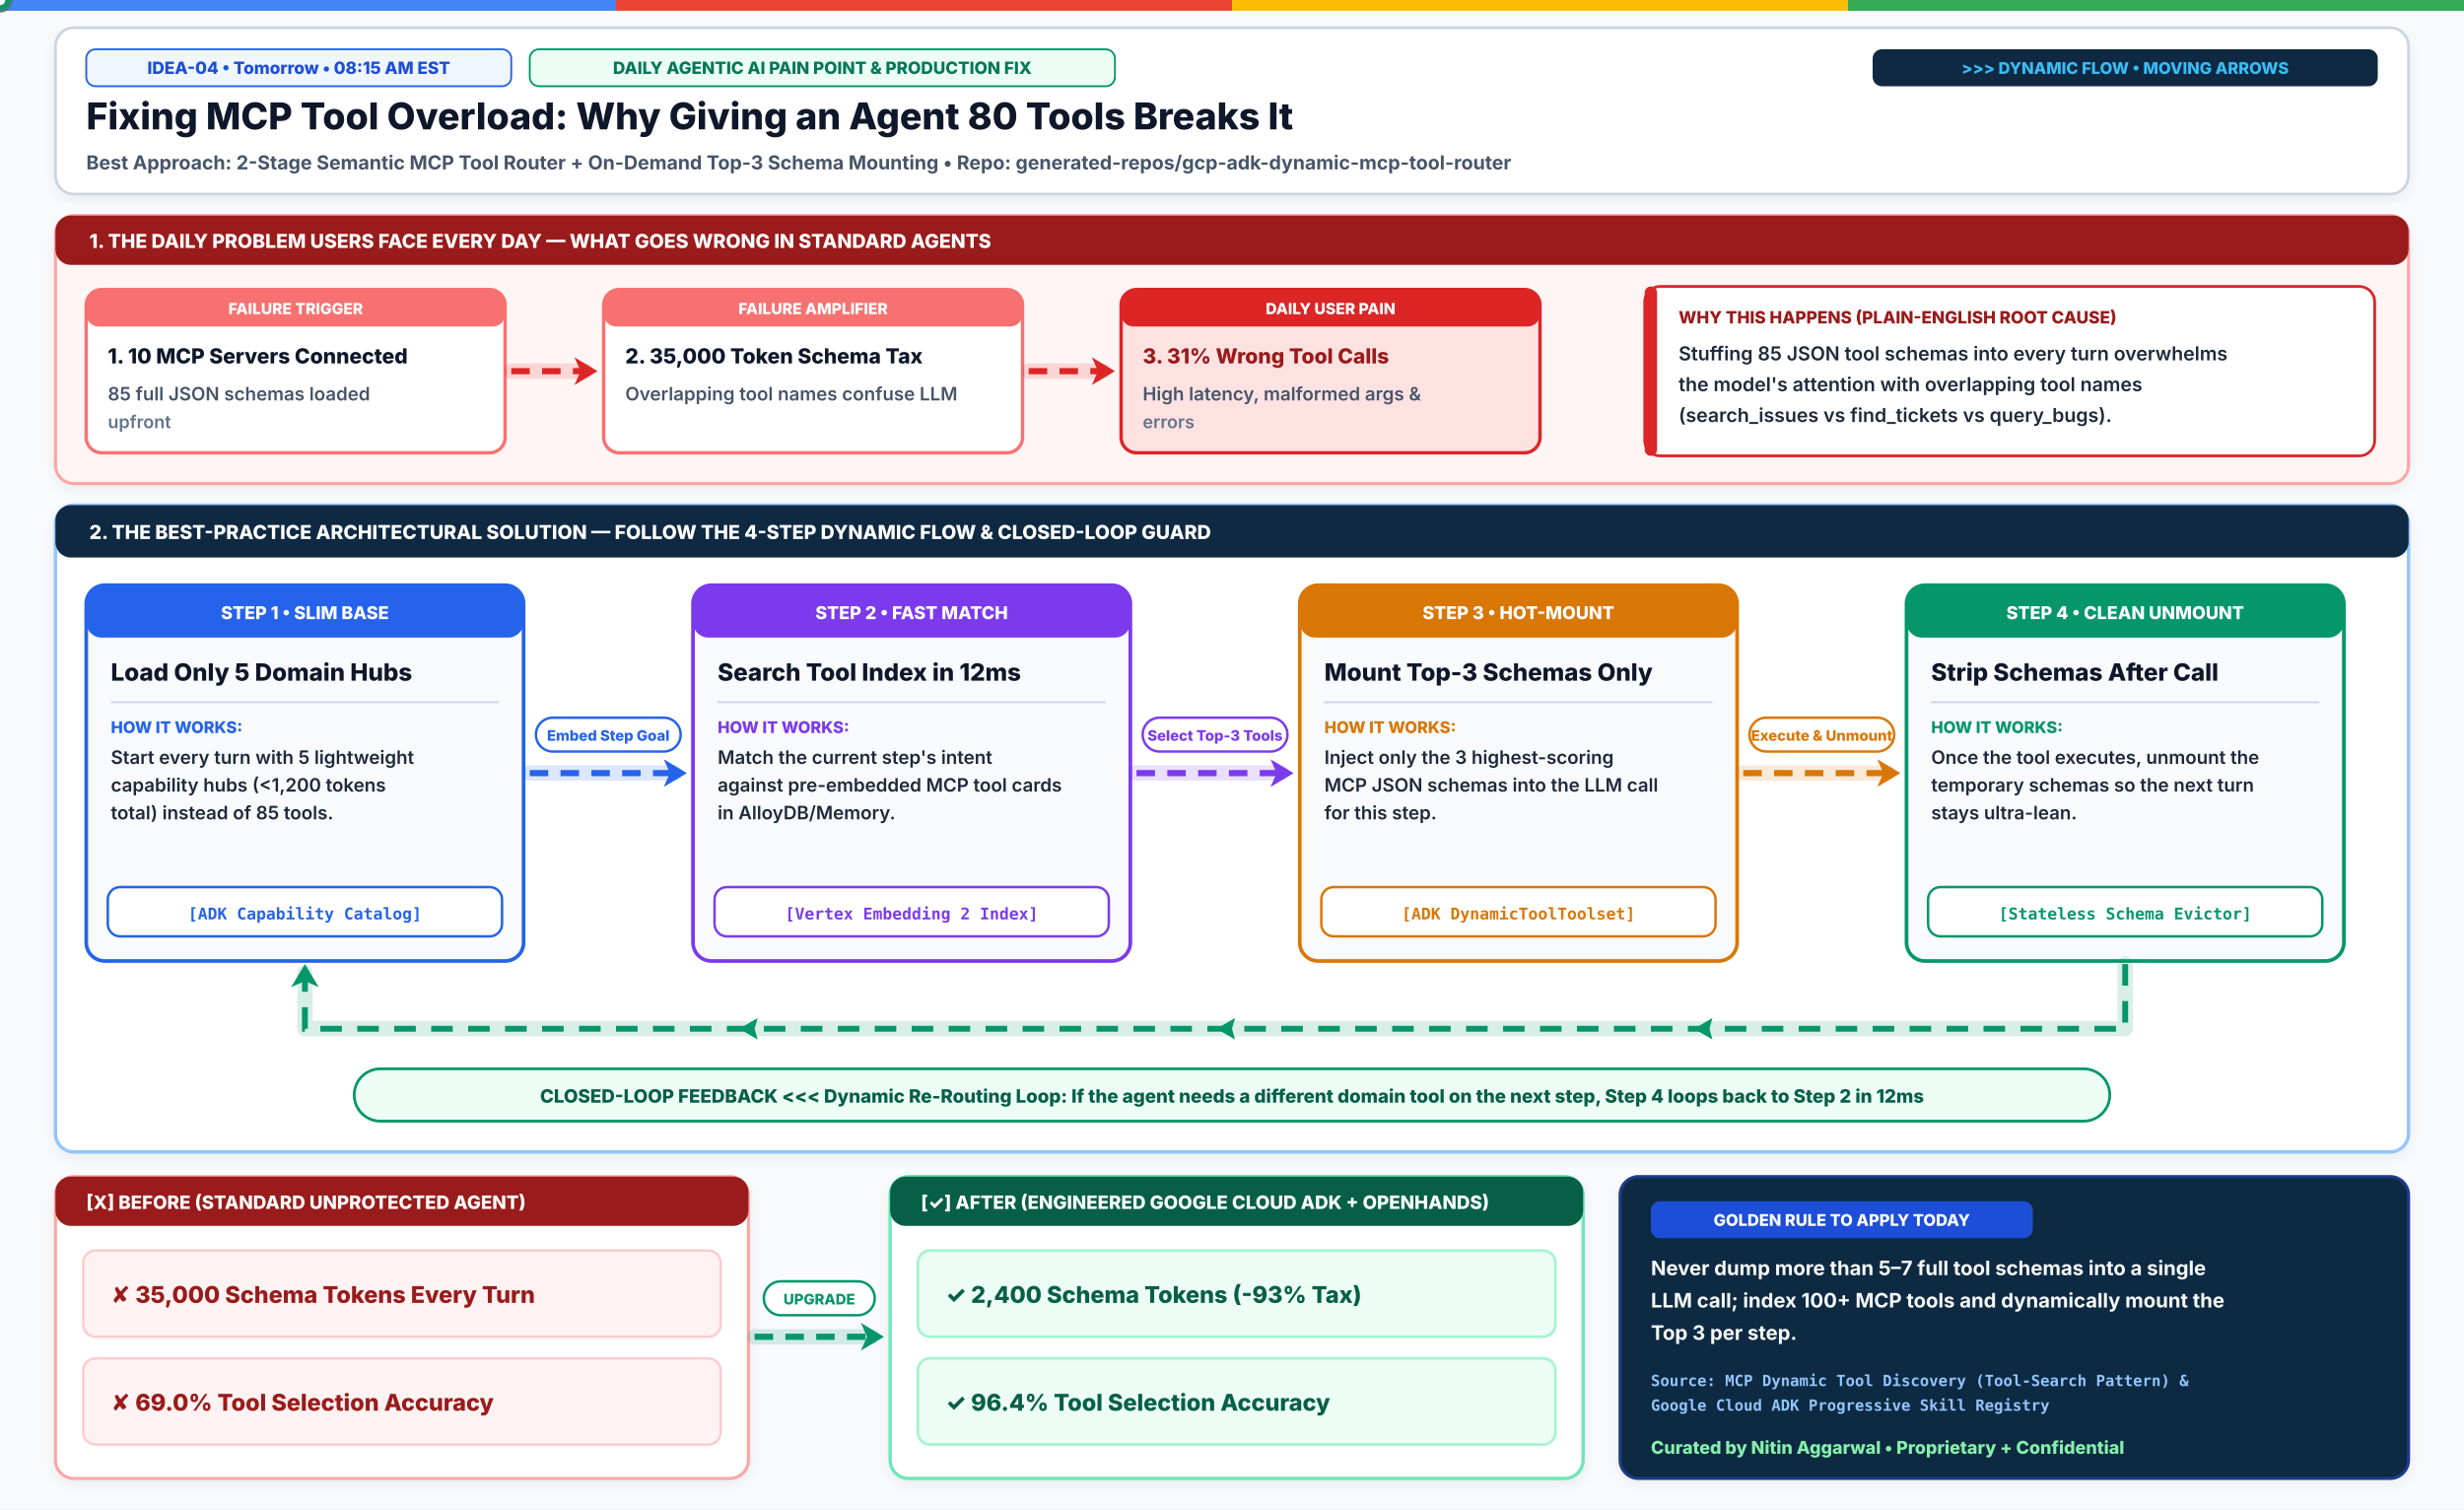
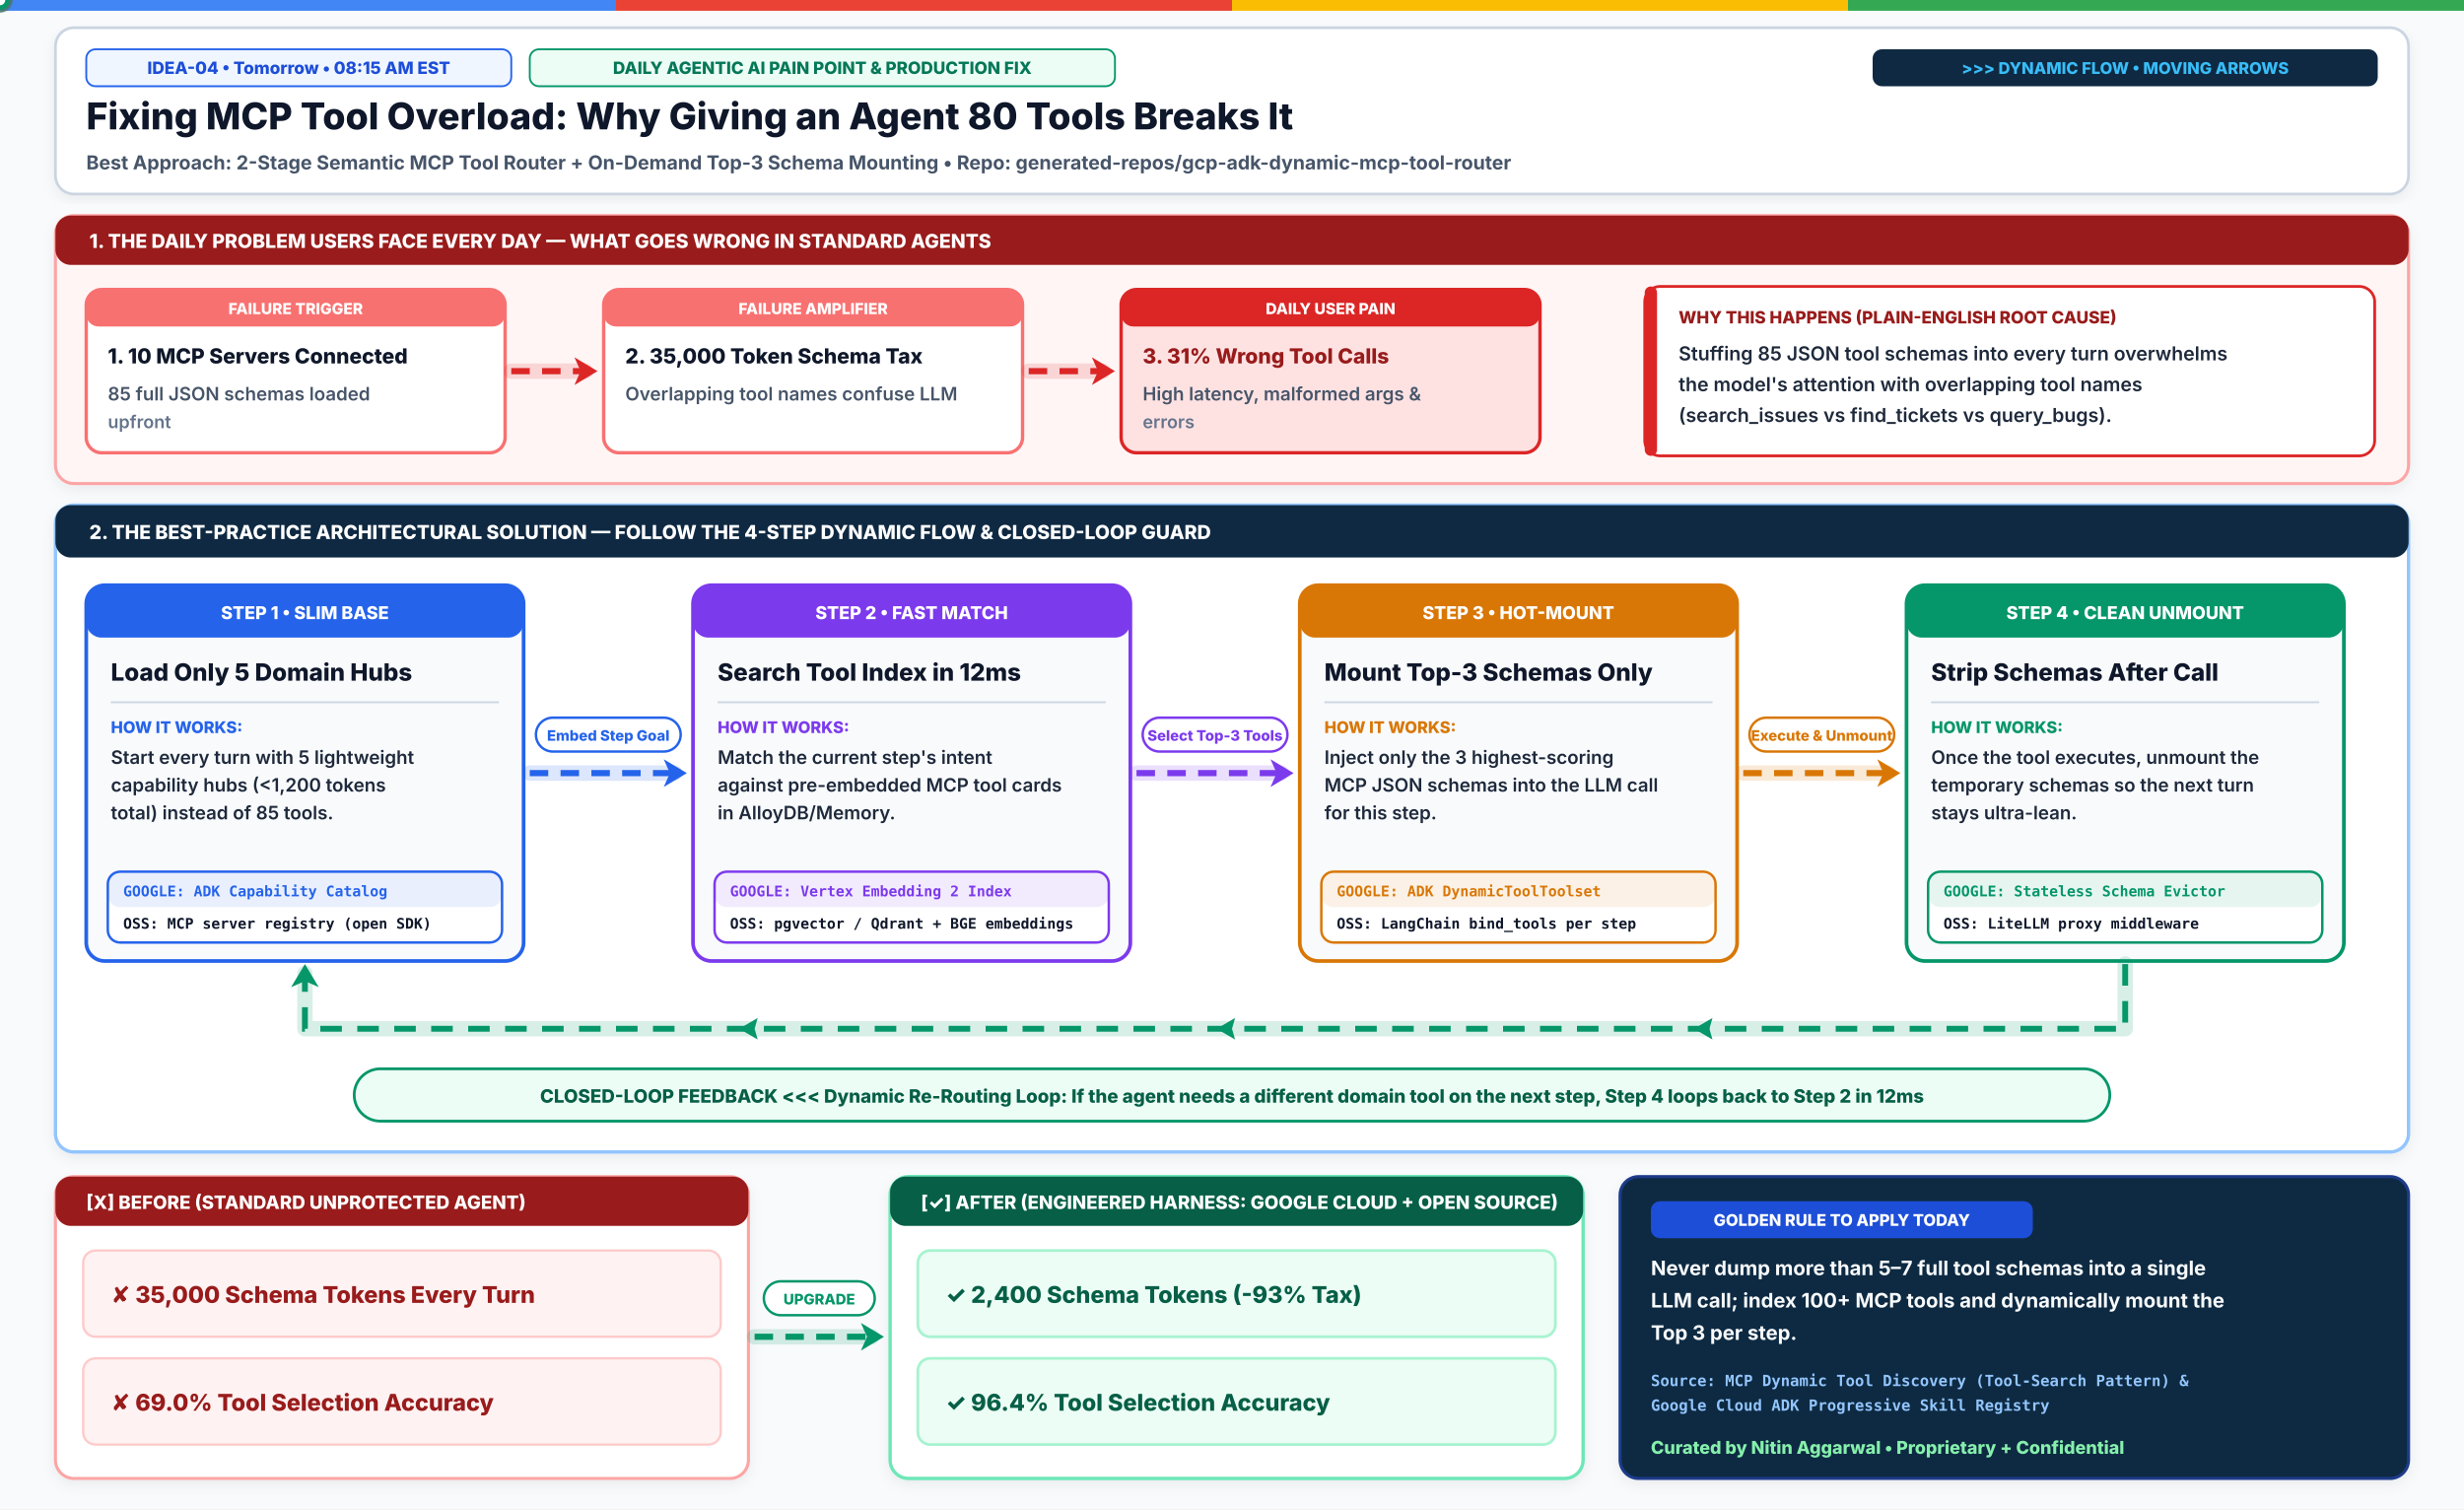
<svg xmlns="http://www.w3.org/2000/svg" viewBox="0 0 1600 980" width="1600" height="980">
  <defs>
    <filter id="cardShadow" x="-2%" y="-2%" width="104%" height="108%">
      <feDropShadow dx="0" dy="3" stdDeviation="4" flood-color="#0F172A" flood-opacity="0.06" />
    </filter>
    <style>
    @keyframes arrowStream {
      from { stroke-dashoffset: 40; }
      to   { stroke-dashoffset: 0; }
    }
    @keyframes returnStream {
      from { stroke-dashoffset: 0; }
      to   { stroke-dashoffset: 48; }
    }
    @keyframes pulseGlow {
      0%, 100% { stroke-width: 2.4px; }
      50%      { stroke-width: 4.2px; }
    }
    .moving-arrow-line {
      animation: arrowStream 1.0s linear infinite;
    }
    .moving-return-line {
      animation: returnStream 1.2s linear infinite;
    }
    .step-card-animated {
      animation: pulseGlow 2.4s ease-in-out infinite;
    }
  </style>
  </defs>
  <rect x="0" y="0" width="1600" height="980" fill="#F8FAFC" />
  <rect x="0" y="0" width="400" height="7" fill="#4285F4" />
  <rect x="400" y="0" width="400" height="7" fill="#EA4335" />
  <rect x="800" y="0" width="400" height="7" fill="#FBBC04" />
  <rect x="1200" y="0" width="400" height="7" fill="#34A853" />
  <rect x="36" y="18" width="1528" height="108" rx="12" fill="#FFFFFF" stroke="#CBD5E1" stroke-width="1.8" filter="url(#cardShadow)" />
  <rect x="56" y="32" width="276" height="24" rx="6" fill="#EFF6FF" stroke="#2563EB" stroke-width="1.2" />
  <text x="194" y="48" font-family="Inter, sans-serif" font-size="11" font-weight="800" fill="#1D4ED8" text-anchor="middle">IDEA-04 • Tomorrow • 08:15 AM EST</text>
  <rect x="344" y="32" width="380" height="24" rx="6" fill="#ECFDF5" stroke="#059669" stroke-width="1.2" />
  <text x="534" y="48" font-family="Inter, sans-serif" font-size="11" font-weight="800" fill="#047857" text-anchor="middle">DAILY AGENTIC AI PAIN POINT &amp; PRODUCTION FIX</text>
  <rect x="1216" y="32" width="328" height="24" rx="6" fill="#0F2942" />
  <text x="1380" y="48" font-family="Inter, sans-serif" font-size="10.5" font-weight="800" fill="#38BDF8" text-anchor="middle">&gt;&gt;&gt; DYNAMIC FLOW • MOVING ARROWS</text>
  <text x="56" y="84" font-family="Inter, sans-serif" font-size="24" font-weight="800" fill="#0F172A">Fixing MCP Tool Overload: Why Giving an Agent 80 Tools Breaks It</text>
  <text x="56" y="110" font-family="Inter, sans-serif" font-size="12.5" font-weight="700" fill="#475569">Best Approach: 2-Stage Semantic MCP Tool Router + On-Demand Top-3 Schema Mounting  •  Repo: generated-repos/gcp-adk-dynamic-mcp-tool-router</text>
  <rect x="36" y="140" width="1528" height="174" rx="12" fill="#FFF5F5" stroke="#FCA5A5" stroke-width="2" filter="url(#cardShadow)" />
  <rect x="36" y="140" width="1528" height="32" rx="10" fill="#991B1B" />
  <text x="58" y="161" font-family="Inter, sans-serif" font-size="12.5" font-weight="800" fill="#FFFFFF">1. THE DAILY PROBLEM USERS FACE EVERY DAY — WHAT GOES WRONG IN STANDARD AGENTS</text>
  <rect x="56" y="188" width="272" height="106" rx="10" fill="#FFFFFF" stroke="#F87171" stroke-width="2.2" />
  <rect x="56" y="188" width="272" height="24" rx="8" fill="#F87171" />
  <text x="192" y="204" font-family="Inter, sans-serif" font-size="10" font-weight="800" fill="#FFFFFF" text-anchor="middle">FAILURE TRIGGER</text>
  <text x="70" y="236" font-family="Inter, sans-serif" font-size="13.5" font-weight="800" fill="#0F172A">1. 10 MCP Servers Connected</text>
  <text x="70" y="260" font-family="Inter, sans-serif" font-size="12" font-weight="600" fill="#475569">85 full JSON schemas loaded</text>
  <text x="70" y="278" font-family="Inter, sans-serif" font-size="11.5" font-weight="600" fill="#64748B">upfront</text>
  <line x1="332" y1="241" x2="380" y2="241" stroke="#DC2626" stroke-opacity="0.16" stroke-width="10" stroke-linecap="round" />
  <line x1="332" y1="241" x2="380" y2="241" class="moving-arrow-line" stroke="#DC2626" stroke-width="4" stroke-dasharray="12 8" stroke-dashoffset="0.0" />
  <polygon points="388,241 373,232 377,241 373,250" fill="#DC2626" />
  <path id="prob_arr_0_path" d="M 336 241 L 376 241" fill="none" stroke="none" />
  <g>
    <circle r="8" fill="#DC2626" fill-opacity="0.26" />
    <circle r="4.8" fill="#FFFFFF" stroke="#DC2626" stroke-width="2.8" />
    <animateMotion dur="1.3s" repeatCount="indefinite">
      <mpath href="#prob_arr_0_path" />
    </animateMotion>
  </g>
  <rect x="392" y="188" width="272" height="106" rx="10" fill="#FFFFFF" stroke="#F87171" stroke-width="2.2" />
  <rect x="392" y="188" width="272" height="24" rx="8" fill="#F87171" />
  <text x="528" y="204" font-family="Inter, sans-serif" font-size="10" font-weight="800" fill="#FFFFFF" text-anchor="middle">FAILURE AMPLIFIER</text>
  <text x="406" y="236" font-family="Inter, sans-serif" font-size="13.5" font-weight="800" fill="#0F172A">2. 35,000 Token Schema Tax</text>
  <text x="406" y="260" font-family="Inter, sans-serif" font-size="12" font-weight="600" fill="#475569">Overlapping tool names confuse LLM</text>
  <line x1="668" y1="241" x2="716" y2="241" stroke="#DC2626" stroke-opacity="0.16" stroke-width="10" stroke-linecap="round" />
  <line x1="668" y1="241" x2="716" y2="241" class="moving-arrow-line" stroke="#DC2626" stroke-width="4" stroke-dasharray="12 8" stroke-dashoffset="0.0" />
  <polygon points="724,241 709,232 713,241 709,250" fill="#DC2626" />
  <path id="prob_arr_1_path" d="M 672 241 L 712 241" fill="none" stroke="none" />
  <g>
    <circle r="8" fill="#DC2626" fill-opacity="0.26" />
    <circle r="4.8" fill="#FFFFFF" stroke="#DC2626" stroke-width="2.8" />
    <animateMotion dur="1.3s" repeatCount="indefinite">
      <mpath href="#prob_arr_1_path" />
    </animateMotion>
  </g>
  <rect x="728" y="188" width="272" height="106" rx="10" fill="#FEE2E2" stroke="#DC2626" stroke-width="2.2" />
  <rect x="728" y="188" width="272" height="24" rx="8" fill="#DC2626" />
  <text x="864" y="204" font-family="Inter, sans-serif" font-size="10" font-weight="800" fill="#FFFFFF" text-anchor="middle">DAILY USER PAIN</text>
  <text x="742" y="236" font-family="Inter, sans-serif" font-size="13.5" font-weight="800" fill="#991B1B">3. 31% Wrong Tool Calls</text>
  <text x="742" y="260" font-family="Inter, sans-serif" font-size="12" font-weight="600" fill="#475569">High latency, malformed args &amp;</text>
  <text x="742" y="278" font-family="Inter, sans-serif" font-size="11.5" font-weight="600" fill="#64748B">errors</text>
  <rect x="1068" y="186" width="474" height="110" rx="10" fill="#FFFFFF" stroke="#DC2626" stroke-width="1.8" />
  <rect x="1068" y="186" width="8" height="110" rx="4" fill="#DC2626" />
  <text x="1090" y="210" font-family="Inter, sans-serif" font-size="11" font-weight="800" fill="#991B1B">WHY THIS HAPPENS (PLAIN-ENGLISH ROOT CAUSE)</text>
  <text x="1090" y="234" font-family="Inter, sans-serif" font-size="12.5" font-weight="600" fill="#1E293B">Stuffing 85 JSON tool schemas into every turn overwhelms</text>
  <text x="1090" y="254" font-family="Inter, sans-serif" font-size="12.5" font-weight="600" fill="#1E293B">the model's attention with overlapping tool names</text>
  <text x="1090" y="274" font-family="Inter, sans-serif" font-size="12.5" font-weight="600" fill="#1E293B">(search_issues vs find_tickets vs query_bugs).</text>
  <rect x="36" y="328" width="1528" height="420" rx="12" fill="#FFFFFF" stroke="#93C5FD" stroke-width="2.2" filter="url(#cardShadow)" />
  <rect x="36" y="328" width="1528" height="34" rx="10" fill="#0F2942" />
  <text x="58" y="350" font-family="Inter, sans-serif" font-size="12.5" font-weight="800" fill="#FFFFFF">2. THE BEST-PRACTICE ARCHITECTURAL SOLUTION — FOLLOW THE 4-STEP DYNAMIC FLOW &amp; CLOSED-LOOP GUARD</text>
  <rect x="56" y="380" width="284" height="244" rx="12" class="step-card-animated" fill="#F8FAFC" stroke="#2563EB" stroke-width="2.4" />
  <rect x="56" y="380" width="284" height="34" rx="10" fill="#2563EB" />
  <text x="198" y="402" font-family="Inter, sans-serif" font-size="11.5" font-weight="800" fill="#FFFFFF" text-anchor="middle">STEP 1 • SLIM BASE</text>
  <text x="72" y="442" font-family="Inter, sans-serif" font-size="15.5" font-weight="800" fill="#0F172A">Load Only 5 Domain Hubs</text>
  <line x1="72" y1="456" x2="324" y2="456" stroke="#CBD5E1" stroke-width="1.2" />
  <text x="72" y="476" font-family="Inter, sans-serif" font-size="10.5" font-weight="800" fill="#2563EB">HOW IT WORKS:</text>
  <text x="72" y="496" font-family="Inter, sans-serif" font-size="12" font-weight="600" fill="#1E293B">Start every turn with 5 lightweight</text>
  <text x="72" y="514" font-family="Inter, sans-serif" font-size="12" font-weight="600" fill="#1E293B">capability hubs (&lt;1,200 tokens</text>
  <text x="72" y="532" font-family="Inter, sans-serif" font-size="12" font-weight="600" fill="#1E293B">total) instead of 85 tools.</text>
-   <rect x="70" y="576" width="256" height="32" rx="8" fill="#FFFFFF" stroke="#2563EB" stroke-width="1.6" />
-   <text x="198" y="597" font-family="ui-monospace, monospace" font-size="10.5" font-weight="800" fill="#2563EB" text-anchor="middle">[ADK Capability Catalog]</text>
+   <rect x="70" y="566" width="256" height="46" rx="8" fill="#FFFFFF" stroke="#2563EB" stroke-width="1.6" />
+   <rect x="70" y="566" width="256" height="23" rx="8" fill="#2563EB" fill-opacity="0.10" />
+   <text x="80" y="582" font-family="ui-monospace, monospace" font-size="9.5" font-weight="800" fill="#2563EB">GOOGLE: ADK Capability Catalog</text>
+   <text x="80" y="603" font-family="ui-monospace, monospace" font-size="9.5" font-weight="800" fill="#0F172A">OSS: MCP server registry (open SDK)</text>
  <line x1="344" y1="502" x2="438" y2="502" stroke="#2563EB" stroke-opacity="0.16" stroke-width="10" stroke-linecap="round" />
  <line x1="344" y1="502" x2="438" y2="502" class="moving-arrow-line" stroke="#2563EB" stroke-width="4" stroke-dasharray="12 8" stroke-dashoffset="0.0" />
  <polygon points="446,502 431,493 435,502 431,511" fill="#2563EB" />
  <rect x="348" y="466" width="94" height="22" rx="11" fill="#FFFFFF" stroke="#2563EB" stroke-width="1.6" />
  <text x="395" y="481" font-family="Inter, sans-serif" font-size="9.5" font-weight="800" fill="#2563EB" text-anchor="middle">Embed Step Goal</text>
  <path id="sol_arr_0_path" d="M 348 502 L 434 502" fill="none" stroke="none" />
  <g>
    <circle r="8" fill="#2563EB" fill-opacity="0.26" />
    <circle r="4.8" fill="#FFFFFF" stroke="#2563EB" stroke-width="2.8" />
    <animateMotion dur="1.5s" repeatCount="indefinite">
      <mpath href="#sol_arr_0_path" />
    </animateMotion>
  </g>
  <rect x="450" y="380" width="284" height="244" rx="12" class="step-card-animated" fill="#F8FAFC" stroke="#7C3AED" stroke-width="2.4" />
  <rect x="450" y="380" width="284" height="34" rx="10" fill="#7C3AED" />
  <text x="592" y="402" font-family="Inter, sans-serif" font-size="11.5" font-weight="800" fill="#FFFFFF" text-anchor="middle">STEP 2 • FAST MATCH</text>
  <text x="466" y="442" font-family="Inter, sans-serif" font-size="15.5" font-weight="800" fill="#0F172A">Search Tool Index in 12ms</text>
  <line x1="466" y1="456" x2="718" y2="456" stroke="#CBD5E1" stroke-width="1.2" />
  <text x="466" y="476" font-family="Inter, sans-serif" font-size="10.5" font-weight="800" fill="#7C3AED">HOW IT WORKS:</text>
  <text x="466" y="496" font-family="Inter, sans-serif" font-size="12" font-weight="600" fill="#1E293B">Match the current step's intent</text>
  <text x="466" y="514" font-family="Inter, sans-serif" font-size="12" font-weight="600" fill="#1E293B">against pre-embedded MCP tool cards</text>
  <text x="466" y="532" font-family="Inter, sans-serif" font-size="12" font-weight="600" fill="#1E293B">in AlloyDB/Memory.</text>
-   <rect x="464" y="576" width="256" height="32" rx="8" fill="#FFFFFF" stroke="#7C3AED" stroke-width="1.6" />
-   <text x="592" y="597" font-family="ui-monospace, monospace" font-size="10.5" font-weight="800" fill="#7C3AED" text-anchor="middle">[Vertex Embedding 2 Index]</text>
+   <rect x="464" y="566" width="256" height="46" rx="8" fill="#FFFFFF" stroke="#7C3AED" stroke-width="1.6" />
+   <rect x="464" y="566" width="256" height="23" rx="8" fill="#7C3AED" fill-opacity="0.10" />
+   <text x="474" y="582" font-family="ui-monospace, monospace" font-size="9.5" font-weight="800" fill="#7C3AED">GOOGLE: Vertex Embedding 2 Index</text>
+   <text x="474" y="603" font-family="ui-monospace, monospace" font-size="9.5" font-weight="800" fill="#0F172A">OSS: pgvector / Qdrant + BGE embeddings</text>
  <line x1="738" y1="502" x2="832" y2="502" stroke="#7C3AED" stroke-opacity="0.16" stroke-width="10" stroke-linecap="round" />
  <line x1="738" y1="502" x2="832" y2="502" class="moving-arrow-line" stroke="#7C3AED" stroke-width="4" stroke-dasharray="12 8" stroke-dashoffset="0.0" />
  <polygon points="840,502 825,493 829,502 825,511" fill="#7C3AED" />
  <rect x="742" y="466" width="94" height="22" rx="11" fill="#FFFFFF" stroke="#7C3AED" stroke-width="1.6" />
  <text x="789" y="481" font-family="Inter, sans-serif" font-size="9.5" font-weight="800" fill="#7C3AED" text-anchor="middle">Select Top-3 Tools</text>
  <path id="sol_arr_1_path" d="M 742 502 L 828 502" fill="none" stroke="none" />
  <g>
    <circle r="8" fill="#7C3AED" fill-opacity="0.26" />
    <circle r="4.8" fill="#FFFFFF" stroke="#7C3AED" stroke-width="2.8" />
    <animateMotion dur="1.5s" repeatCount="indefinite">
      <mpath href="#sol_arr_1_path" />
    </animateMotion>
  </g>
  <rect x="844" y="380" width="284" height="244" rx="12" class="step-card-animated" fill="#F8FAFC" stroke="#D97706" stroke-width="2.4" />
  <rect x="844" y="380" width="284" height="34" rx="10" fill="#D97706" />
  <text x="986" y="402" font-family="Inter, sans-serif" font-size="11.5" font-weight="800" fill="#FFFFFF" text-anchor="middle">STEP 3 • HOT-MOUNT</text>
  <text x="860" y="442" font-family="Inter, sans-serif" font-size="15.5" font-weight="800" fill="#0F172A">Mount Top-3 Schemas Only</text>
  <line x1="860" y1="456" x2="1112" y2="456" stroke="#CBD5E1" stroke-width="1.2" />
  <text x="860" y="476" font-family="Inter, sans-serif" font-size="10.5" font-weight="800" fill="#D97706">HOW IT WORKS:</text>
  <text x="860" y="496" font-family="Inter, sans-serif" font-size="12" font-weight="600" fill="#1E293B">Inject only the 3 highest-scoring</text>
  <text x="860" y="514" font-family="Inter, sans-serif" font-size="12" font-weight="600" fill="#1E293B">MCP JSON schemas into the LLM call</text>
  <text x="860" y="532" font-family="Inter, sans-serif" font-size="12" font-weight="600" fill="#1E293B">for this step.</text>
-   <rect x="858" y="576" width="256" height="32" rx="8" fill="#FFFFFF" stroke="#D97706" stroke-width="1.6" />
-   <text x="986" y="597" font-family="ui-monospace, monospace" font-size="10.5" font-weight="800" fill="#D97706" text-anchor="middle">[ADK DynamicToolToolset]</text>
+   <rect x="858" y="566" width="256" height="46" rx="8" fill="#FFFFFF" stroke="#D97706" stroke-width="1.6" />
+   <rect x="858" y="566" width="256" height="23" rx="8" fill="#D97706" fill-opacity="0.10" />
+   <text x="868" y="582" font-family="ui-monospace, monospace" font-size="9.5" font-weight="800" fill="#D97706">GOOGLE: ADK DynamicToolToolset</text>
+   <text x="868" y="603" font-family="ui-monospace, monospace" font-size="9.5" font-weight="800" fill="#0F172A">OSS: LangChain bind_tools per step</text>
  <line x1="1132" y1="502" x2="1226" y2="502" stroke="#D97706" stroke-opacity="0.16" stroke-width="10" stroke-linecap="round" />
  <line x1="1132" y1="502" x2="1226" y2="502" class="moving-arrow-line" stroke="#D97706" stroke-width="4" stroke-dasharray="12 8" stroke-dashoffset="0.0" />
  <polygon points="1234,502 1219,493 1223,502 1219,511" fill="#D97706" />
  <rect x="1136" y="466" width="94" height="22" rx="11" fill="#FFFFFF" stroke="#D97706" stroke-width="1.6" />
  <text x="1183" y="481" font-family="Inter, sans-serif" font-size="9.5" font-weight="800" fill="#D97706" text-anchor="middle">Execute &amp; Unmount</text>
  <path id="sol_arr_2_path" d="M 1136 502 L 1222 502" fill="none" stroke="none" />
  <g>
    <circle r="8" fill="#D97706" fill-opacity="0.26" />
    <circle r="4.8" fill="#FFFFFF" stroke="#D97706" stroke-width="2.8" />
    <animateMotion dur="1.5s" repeatCount="indefinite">
      <mpath href="#sol_arr_2_path" />
    </animateMotion>
  </g>
  <rect x="1238" y="380" width="284" height="244" rx="12" class="step-card-animated" fill="#F8FAFC" stroke="#059669" stroke-width="2.4" />
  <rect x="1238" y="380" width="284" height="34" rx="10" fill="#059669" />
  <text x="1380" y="402" font-family="Inter, sans-serif" font-size="11.5" font-weight="800" fill="#FFFFFF" text-anchor="middle">STEP 4 • CLEAN UNMOUNT</text>
  <text x="1254" y="442" font-family="Inter, sans-serif" font-size="15.5" font-weight="800" fill="#0F172A">Strip Schemas After Call</text>
  <line x1="1254" y1="456" x2="1506" y2="456" stroke="#CBD5E1" stroke-width="1.2" />
  <text x="1254" y="476" font-family="Inter, sans-serif" font-size="10.5" font-weight="800" fill="#059669">HOW IT WORKS:</text>
  <text x="1254" y="496" font-family="Inter, sans-serif" font-size="12" font-weight="600" fill="#1E293B">Once the tool executes, unmount the</text>
  <text x="1254" y="514" font-family="Inter, sans-serif" font-size="12" font-weight="600" fill="#1E293B">temporary schemas so the next turn</text>
  <text x="1254" y="532" font-family="Inter, sans-serif" font-size="12" font-weight="600" fill="#1E293B">stays ultra-lean.</text>
-   <rect x="1252" y="576" width="256" height="32" rx="8" fill="#FFFFFF" stroke="#059669" stroke-width="1.6" />
-   <text x="1380" y="597" font-family="ui-monospace, monospace" font-size="10.5" font-weight="800" fill="#059669" text-anchor="middle">[Stateless Schema Evictor]</text>
+   <rect x="1252" y="566" width="256" height="46" rx="8" fill="#FFFFFF" stroke="#059669" stroke-width="1.6" />
+   <rect x="1252" y="566" width="256" height="23" rx="8" fill="#059669" fill-opacity="0.10" />
+   <text x="1262" y="582" font-family="ui-monospace, monospace" font-size="9.5" font-weight="800" fill="#059669">GOOGLE: Stateless Schema Evictor</text>
+   <text x="1262" y="603" font-family="ui-monospace, monospace" font-size="9.5" font-weight="800" fill="#0F172A">OSS: LiteLLM proxy middleware</text>
  <path d="M 1380 626 L 1380 668 L 198 668 L 198 632" fill="none" stroke="#059669" stroke-opacity="0.16" stroke-width="10" stroke-linecap="round" stroke-linejoin="round" />
  <path id="closed_loop_return_path" d="M 1380 626 L 1380 668 L 198 668 L 198 632" class="moving-return-line" fill="none" stroke="#059669" stroke-width="3.8" stroke-dasharray="14 10" stroke-dashoffset="0.0" />
  <polygon points="198,626 189,641 198,637 207,641" fill="#059669" />
  <polygon points="480,668 492,661 490,668 492,675" fill="#059669" />
  <polygon points="790,668 802,661 800,668 802,675" fill="#059669" />
  <polygon points="1100,668 1112,661 1110,668 1112,675" fill="#059669" />
  <rect x="230" y="694" width="1140" height="34" rx="17" fill="#ECFDF5" stroke="#059669" stroke-width="1.8" />
  <text x="800" y="716" font-family="Inter, sans-serif" font-size="12" font-weight="800" fill="#065F46" text-anchor="middle">CLOSED-LOOP FEEDBACK &lt;&lt;&lt; Dynamic Re-Routing Loop: If the agent needs a different domain tool on the next step, Step 4 loops back to Step 2 in 12ms</text>
  <g>
    <circle r="8.5" fill="#059669" fill-opacity="0.26" />
    <circle r="5" fill="#FFFFFF" stroke="#059669" stroke-width="2.8" />
    <animateMotion dur="2.8s" repeatCount="indefinite">
      <mpath href="#closed_loop_return_path" />
    </animateMotion>
  </g>
  <rect x="36" y="764" width="450" height="196" rx="12" fill="#FFFFFF" stroke="#FCA5A5" stroke-width="2" filter="url(#cardShadow)" />
  <rect x="36" y="764" width="450" height="32" rx="10" fill="#991B1B" />
  <text x="56" y="785" font-family="Inter, sans-serif" font-size="12" font-weight="800" fill="#FFFFFF">[X] BEFORE (STANDARD UNPROTECTED AGENT)</text>
  <rect x="54" y="812" width="414" height="56" rx="8" fill="#FEF2F2" stroke="#FECACA" stroke-width="1.5" />
  <text x="72" y="846" font-family="Inter, sans-serif" font-size="15" font-weight="800" fill="#991B1B">✘ 35,000 Schema Tokens Every Turn</text>
  <rect x="54" y="882" width="414" height="56" rx="8" fill="#FEF2F2" stroke="#FECACA" stroke-width="1.5" />
  <text x="72" y="916" font-family="Inter, sans-serif" font-size="15" font-weight="800" fill="#991B1B">✘ 69.0% Tool Selection Accuracy</text>
  <line x1="490" y1="868" x2="566" y2="868" stroke="#059669" stroke-opacity="0.16" stroke-width="10" stroke-linecap="round" />
  <line x1="490" y1="868" x2="566" y2="868" class="moving-arrow-line" stroke="#059669" stroke-width="4" stroke-dasharray="12 8" stroke-dashoffset="0.0" />
  <polygon points="574,868 559,859 563,868 559,877" fill="#059669" />
  <rect x="496" y="832" width="72" height="22" rx="11" fill="#FFFFFF" stroke="#059669" stroke-width="1.6" />
  <text x="532" y="847" font-family="Inter, sans-serif" font-size="9.5" font-weight="800" fill="#059669" text-anchor="middle">UPGRADE</text>
  <path id="ba_transform_arr_path" d="M 494 868 L 562 868" fill="none" stroke="none" />
  <g>
    <circle r="8" fill="#059669" fill-opacity="0.26" />
    <circle r="4.8" fill="#FFFFFF" stroke="#059669" stroke-width="2.8" />
    <animateMotion dur="1.2s" repeatCount="indefinite">
      <mpath href="#ba_transform_arr_path" />
    </animateMotion>
  </g>
  <rect x="578" y="764" width="450" height="196" rx="12" fill="#FFFFFF" stroke="#6EE7B7" stroke-width="2.2" filter="url(#cardShadow)" />
  <rect x="578" y="764" width="450" height="32" rx="10" fill="#065F46" />
-   <text x="598" y="785" font-family="Inter, sans-serif" font-size="12" font-weight="800" fill="#FFFFFF">[✓] AFTER (ENGINEERED GOOGLE CLOUD ADK + OPENHANDS)</text>
+   <text x="598" y="785" font-family="Inter, sans-serif" font-size="12" font-weight="800" fill="#FFFFFF">[✓] AFTER (ENGINEERED HARNESS: GOOGLE CLOUD + OPEN SOURCE)</text>
  <rect x="596" y="812" width="414" height="56" rx="8" fill="#ECFDF5" stroke="#A7F3D0" stroke-width="1.8" />
  <text x="614" y="846" font-family="Inter, sans-serif" font-size="15" font-weight="800" fill="#065F46">✓ 2,400 Schema Tokens (-93% Tax)</text>
  <rect x="596" y="882" width="414" height="56" rx="8" fill="#ECFDF5" stroke="#A7F3D0" stroke-width="1.8" />
  <text x="614" y="916" font-family="Inter, sans-serif" font-size="15" font-weight="800" fill="#065F46">✓ 96.4% Tool Selection Accuracy</text>
  <rect x="1052" y="764" width="512" height="196" rx="12" fill="#0F2942" stroke="#1E3A8A" stroke-width="2" filter="url(#cardShadow)" />
  <rect x="1072" y="780" width="248" height="24" rx="6" fill="#1D4ED8" />
  <text x="1196" y="796" font-family="Inter, sans-serif" font-size="10.5" font-weight="800" fill="#FFFFFF" text-anchor="middle">GOLDEN RULE TO APPLY TODAY</text>
  <text x="1072" y="828" font-family="Inter, sans-serif" font-size="13" font-weight="700" fill="#F8FAFC">Never dump more than 5–7 full tool schemas into a single</text>
  <text x="1072" y="849" font-family="Inter, sans-serif" font-size="13" font-weight="700" fill="#F8FAFC">LLM call; index 100+ MCP tools and dynamically mount the</text>
  <text x="1072" y="870" font-family="Inter, sans-serif" font-size="13" font-weight="700" fill="#F8FAFC">Top 3 per step.</text>
  <text x="1072" y="900" font-family="ui-monospace, monospace" font-size="10" font-weight="700" fill="#93C5FD">Source: MCP Dynamic Tool Discovery (Tool-Search Pattern) &amp;</text>
  <text x="1072" y="916" font-family="ui-monospace, monospace" font-size="10" font-weight="700" fill="#93C5FD">Google Cloud ADK Progressive Skill Registry</text>
  <text x="1072" y="944" font-family="Inter, sans-serif" font-size="11.5" font-weight="800" fill="#86EFAC">Curated by Nitin Aggarwal  •  Proprietary + Confidential</text>
</svg>
